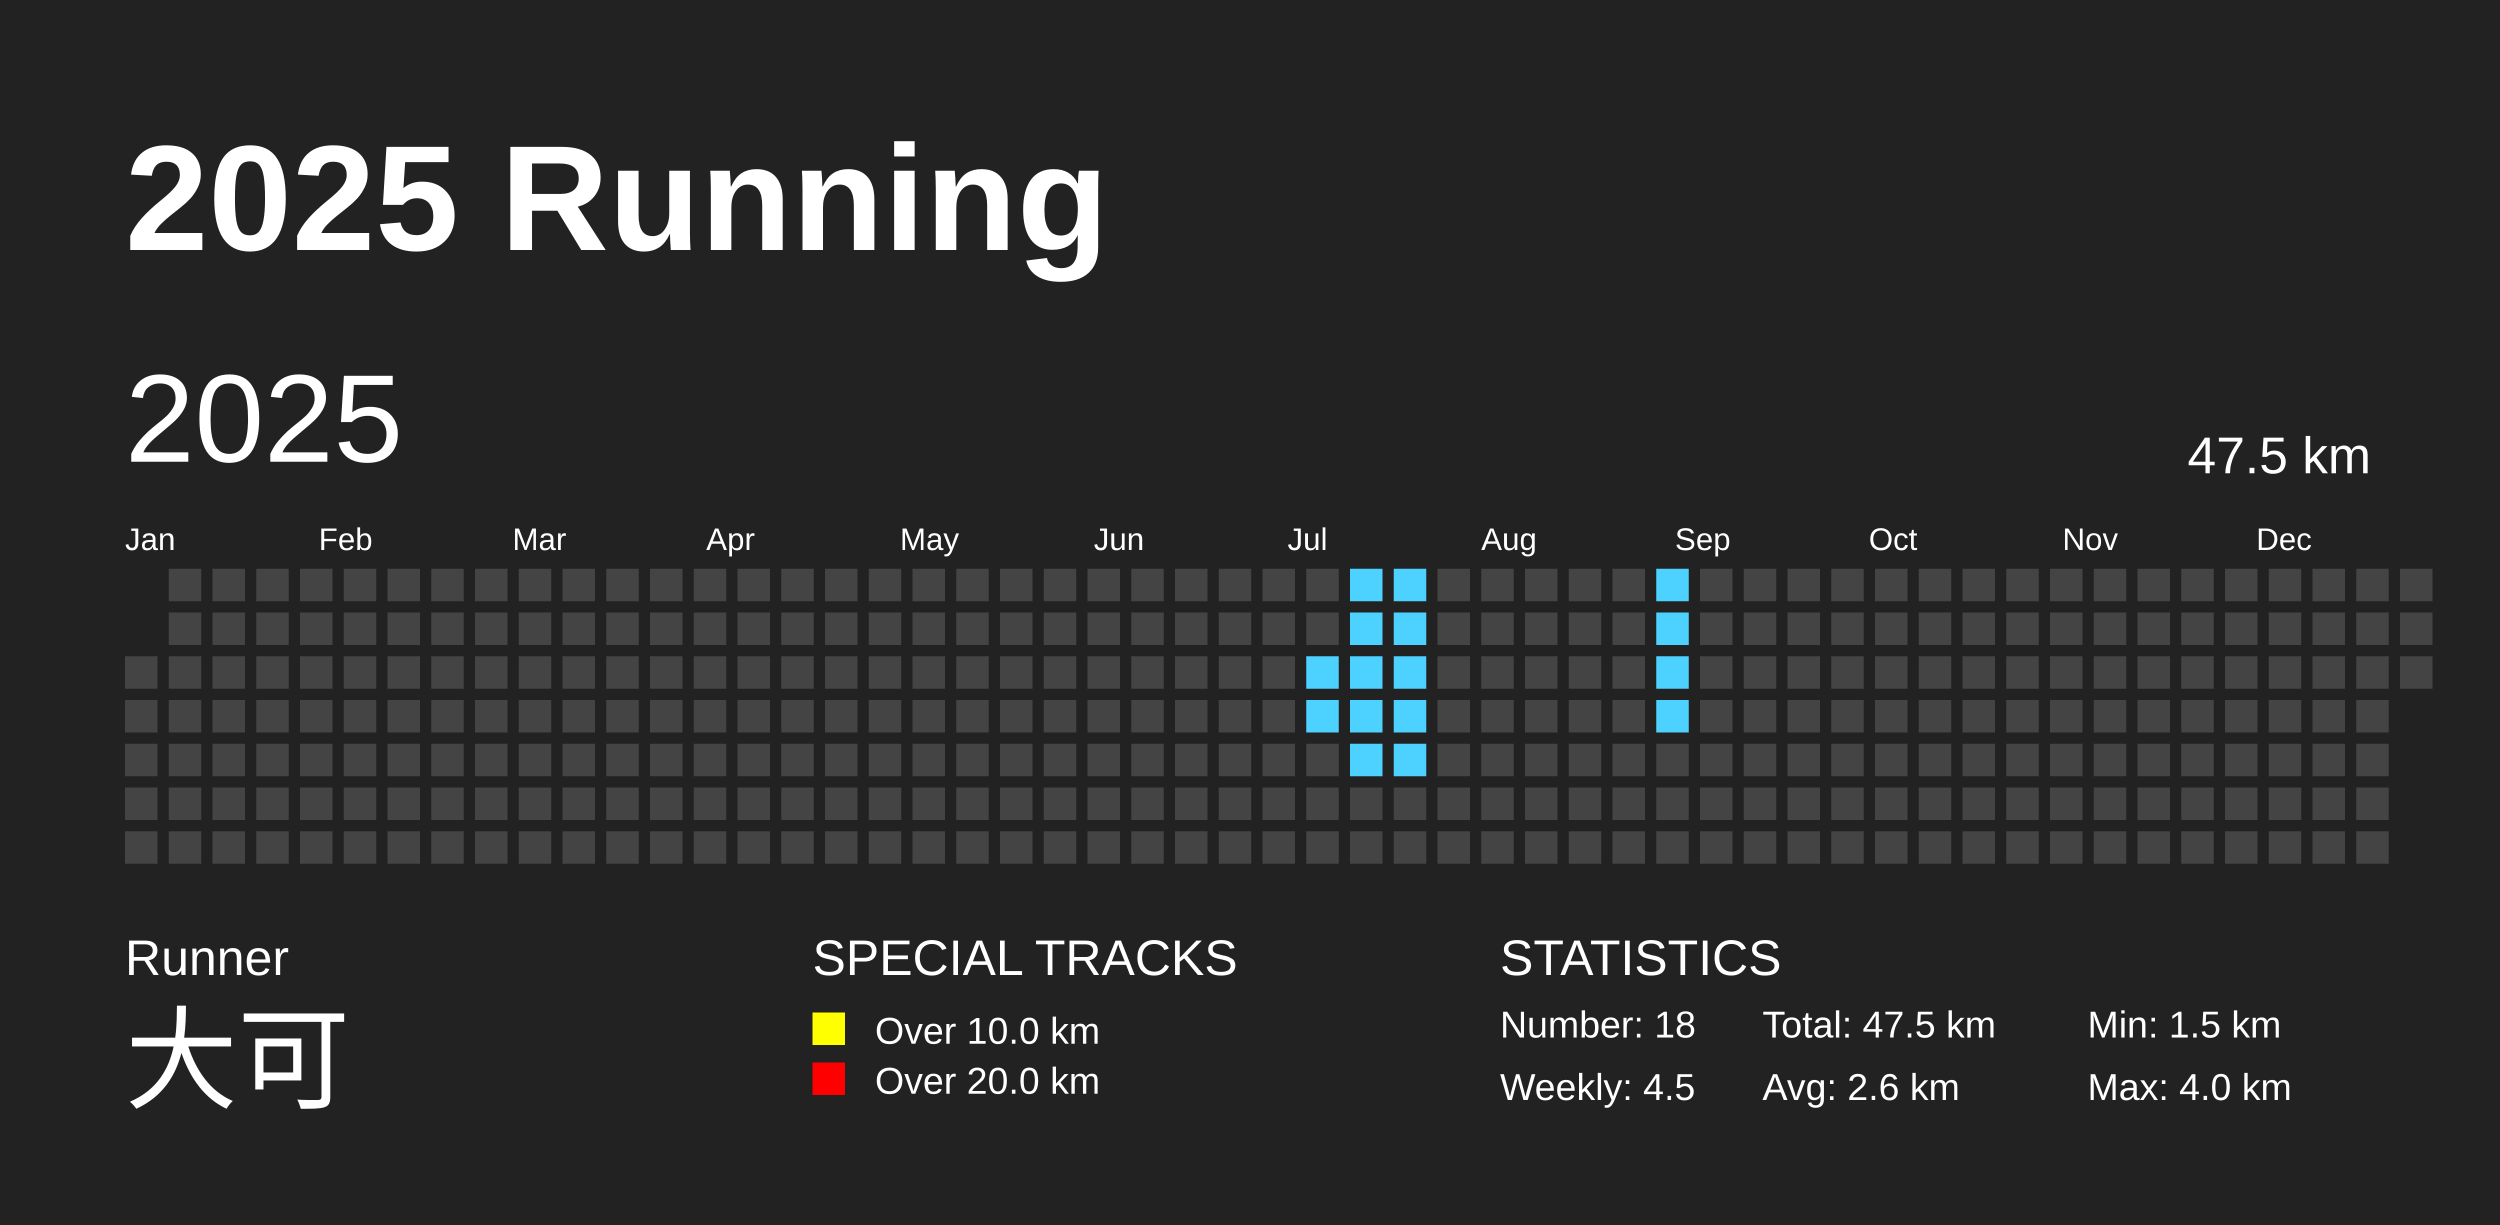
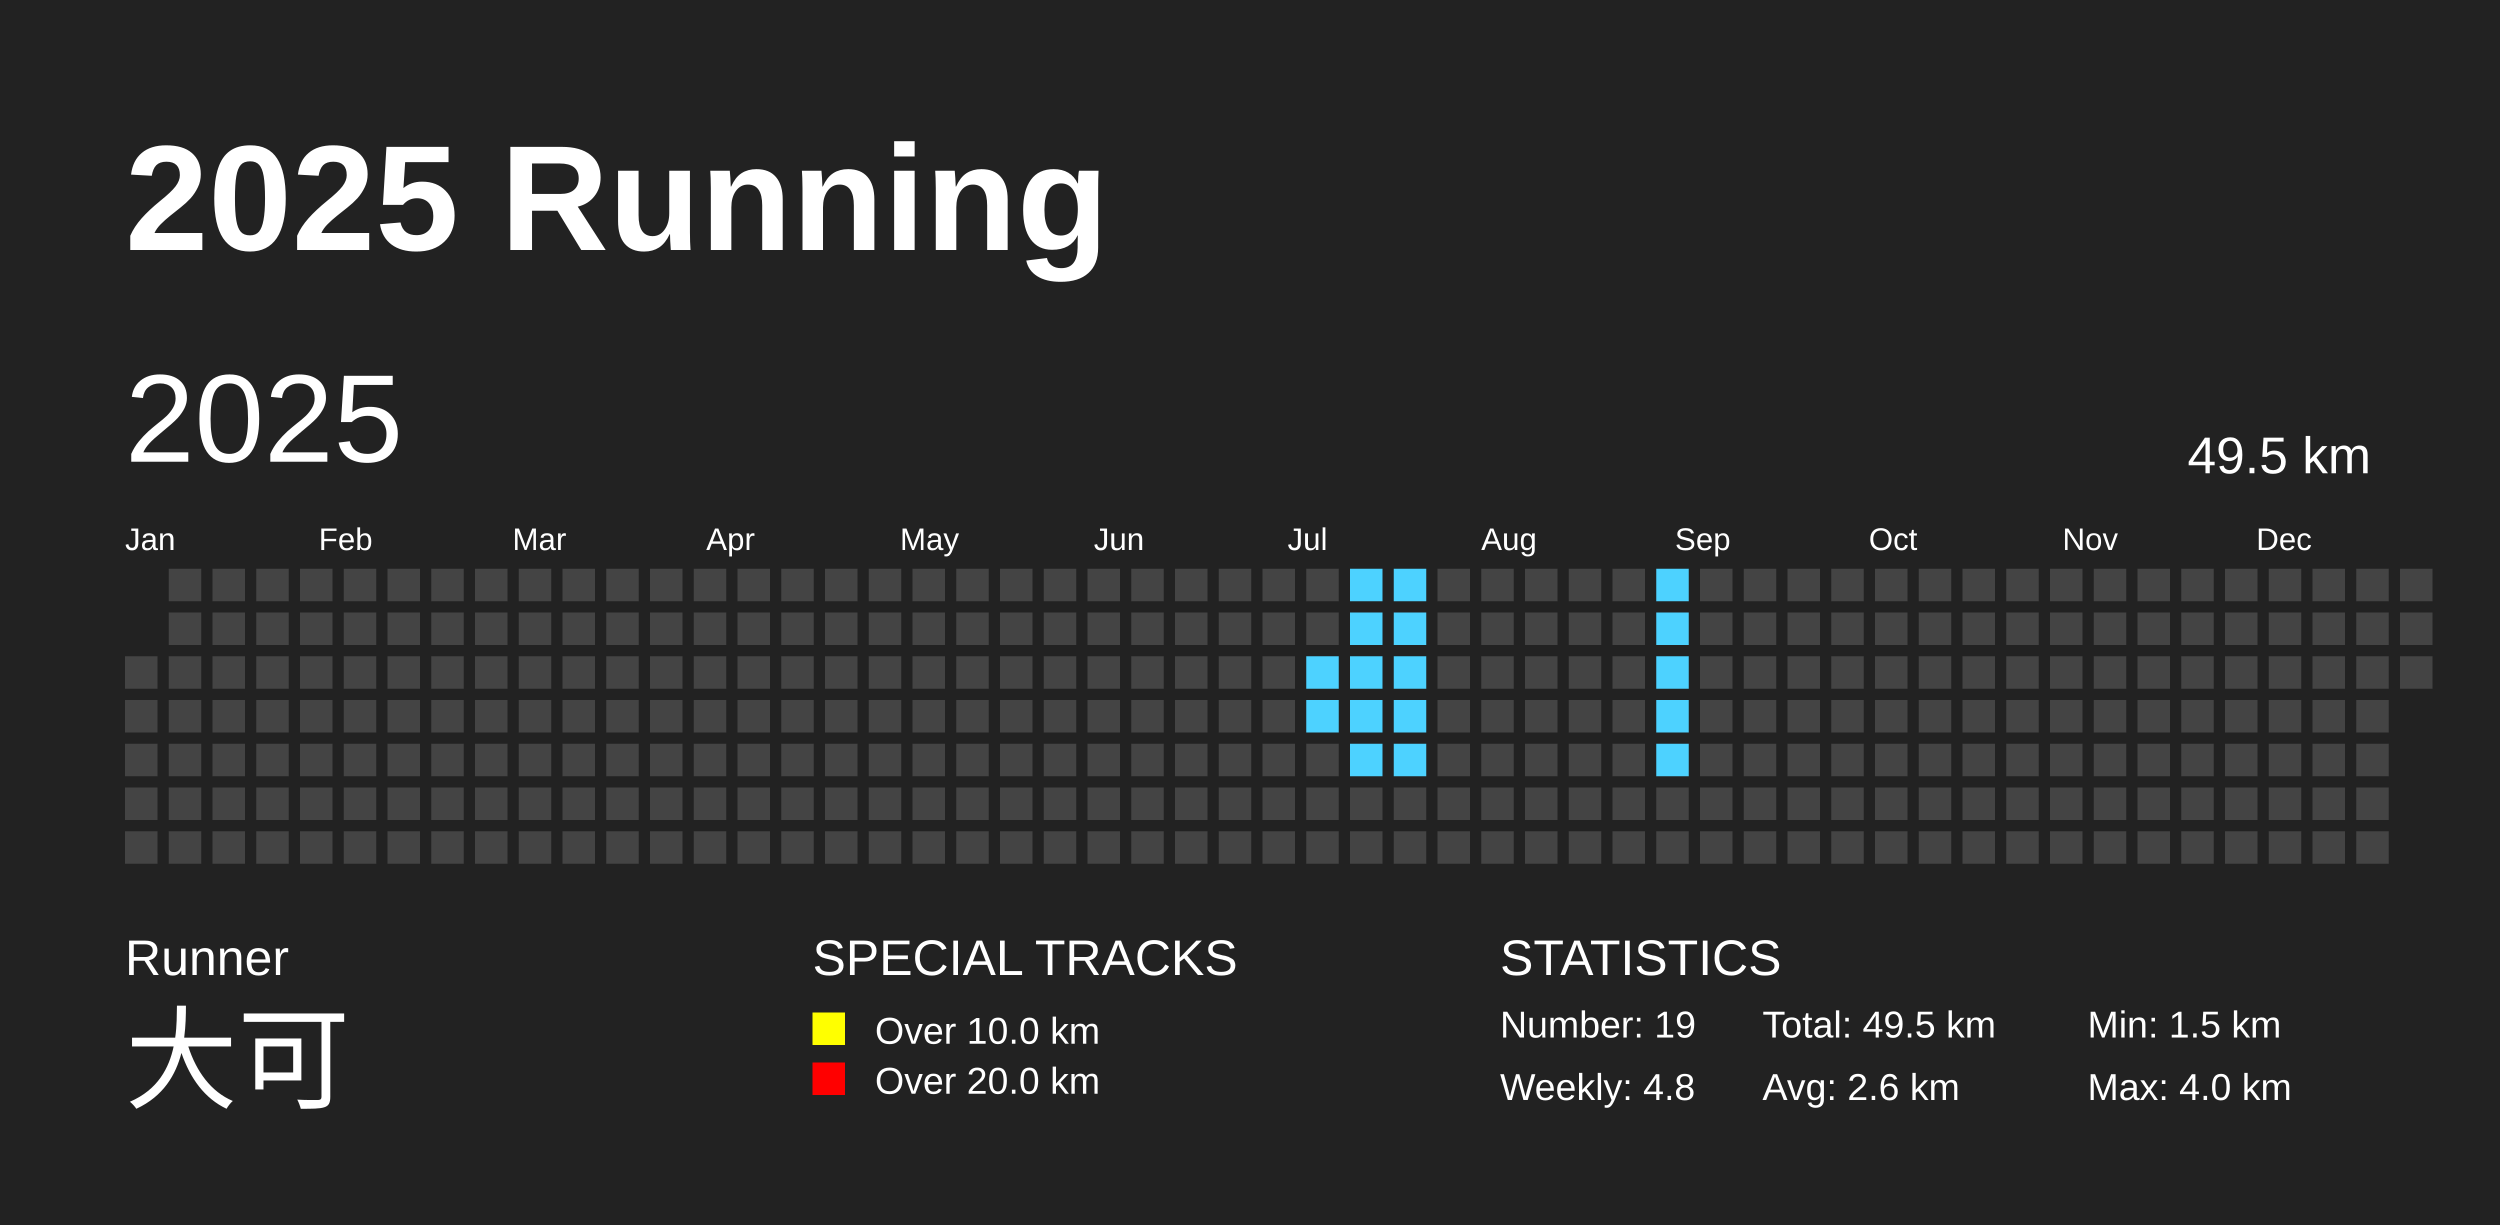
<svg xmlns="http://www.w3.org/2000/svg" baseProfile="full" height="98mm" version="1.1" viewBox="0,0,200,98" width="200mm">
  <defs />
  <rect fill="#222222" height="98" width="200" x="0" y="0" />
  <text fill="#FFFFFF" style="font-size:12px; font-family:Arial; font-weight:bold;" x="10" y="20">2025 Running</text>
  <text fill="#FFFFFF" style="font-size:4px; font-family:Arial" x="10" y="78">Runner</text>
  <text fill="#FFFFFF" style="font-size:9px; font-family:Arial" x="10" y="88">大可</text>
  <text fill="#FFFFFF" style="font-size:4px; font-family:Arial" x="65" y="78">SPECIAL TRACKS</text>
  <rect fill="yellow" height="2.6" width="2.6" x="65" y="81" />
  <text fill="#FFFFFF" style="font-size:3px; font-family:Arial" x="70" y="83.5">Over 10.0 km</text>
  <rect fill="red" height="2.6" width="2.6" x="65" y="85" />
  <text fill="#FFFFFF" style="font-size:3px; font-family:Arial" x="70" y="87.5">Over 20.0 km</text>
  <text fill="#FFFFFF" style="font-size:4px; font-family:Arial" x="120" y="78">STATISTICS</text>
-   <text fill="#FFFFFF" style="font-size:3px; font-family:Arial" x="120" y="83">Number: 18</text>
-   <text fill="#FFFFFF" style="font-size:3px; font-family:Arial" x="120" y="88">Weekly: 4.5</text>
-   <text fill="#FFFFFF" style="font-size:3px; font-family:Arial" x="141" y="83">Total: 47.5 km</text>
+   <text fill="#FFFFFF" style="font-size:3px; font-family:Arial" x="120" y="83">Number: 19</text>
+   <text fill="#FFFFFF" style="font-size:3px; font-family:Arial" x="120" y="88">Weekly: 4.8</text>
+   <text fill="#FFFFFF" style="font-size:3px; font-family:Arial" x="141" y="83">Total: 49.5 km</text>
  <text fill="#FFFFFF" style="font-size:3px; font-family:Arial" x="141" y="88">Avg: 2.6 km</text>
  <text fill="#FFFFFF" style="font-size:3px; font-family:Arial" x="167" y="83">Min: 1.5 km</text>
  <text fill="#FFFFFF" style="font-size:3px; font-family:Arial" x="167" y="88">Max: 4.0 km</text>
  <text dominant-baseline="hanging" fill="#FFFFFF" style="font-size:10.0px; font-family:Arial;" x="10" y="30">2025</text>
-   <text dominant-baseline="hanging" fill="#FFFFFF" style="font-size:4.125px; font-family:Arial;" x="175" y="35">47.5 km</text>
+   <text dominant-baseline="hanging" fill="#FFFFFF" style="font-size:4.125px; font-family:Arial;" x="175" y="35">49.5 km</text>
  <text fill="#FFFFFF" style="font-size:2.5px; font-family:Arial" x="10.0" y="44">Jan</text>
  <text fill="#FFFFFF" style="font-size:2.5px; font-family:Arial" x="25.5" y="44">Feb</text>
  <text fill="#FFFFFF" style="font-size:2.5px; font-family:Arial" x="41.0" y="44">Mar</text>
  <text fill="#FFFFFF" style="font-size:2.5px; font-family:Arial" x="56.5" y="44">Apr</text>
  <text fill="#FFFFFF" style="font-size:2.5px; font-family:Arial" x="72.0" y="44">May</text>
  <text fill="#FFFFFF" style="font-size:2.5px; font-family:Arial" x="87.5" y="44">Jun</text>
  <text fill="#FFFFFF" style="font-size:2.5px; font-family:Arial" x="103.0" y="44">Jul</text>
  <text fill="#FFFFFF" style="font-size:2.5px; font-family:Arial" x="118.5" y="44">Aug</text>
  <text fill="#FFFFFF" style="font-size:2.5px; font-family:Arial" x="134.0" y="44">Sep</text>
  <text fill="#FFFFFF" style="font-size:2.5px; font-family:Arial" x="149.5" y="44">Oct</text>
  <text fill="#FFFFFF" style="font-size:2.5px; font-family:Arial" x="165.0" y="44">Nov</text>
  <text fill="#FFFFFF" style="font-size:2.5px; font-family:Arial" x="180.5" y="44">Dec</text>
  <rect fill="#444444" height="2.6" width="2.6" x="10.0" y="52.5" />
  <rect fill="#444444" height="2.6" width="2.6" x="10.0" y="56.0" />
  <rect fill="#444444" height="2.6" width="2.6" x="10.0" y="59.5" />
  <rect fill="#444444" height="2.6" width="2.6" x="10.0" y="63.0" />
  <rect fill="#444444" height="2.6" width="2.6" x="10.0" y="66.5" />
  <rect fill="#444444" height="2.6" width="2.6" x="13.5" y="45.5" />
  <rect fill="#444444" height="2.6" width="2.6" x="13.5" y="49.0" />
  <rect fill="#444444" height="2.6" width="2.6" x="13.5" y="52.5" />
  <rect fill="#444444" height="2.6" width="2.6" x="13.5" y="56.0" />
  <rect fill="#444444" height="2.6" width="2.6" x="13.5" y="59.5" />
  <rect fill="#444444" height="2.6" width="2.6" x="13.5" y="63.0" />
  <rect fill="#444444" height="2.6" width="2.6" x="13.5" y="66.5" />
  <rect fill="#444444" height="2.6" width="2.6" x="17.0" y="45.5" />
  <rect fill="#444444" height="2.6" width="2.6" x="17.0" y="49.0" />
  <rect fill="#444444" height="2.6" width="2.6" x="17.0" y="52.5" />
  <rect fill="#444444" height="2.6" width="2.6" x="17.0" y="56.0" />
  <rect fill="#444444" height="2.6" width="2.6" x="17.0" y="59.5" />
  <rect fill="#444444" height="2.6" width="2.6" x="17.0" y="63.0" />
  <rect fill="#444444" height="2.6" width="2.6" x="17.0" y="66.5" />
  <rect fill="#444444" height="2.6" width="2.6" x="20.5" y="45.5" />
  <rect fill="#444444" height="2.6" width="2.6" x="20.5" y="49.0" />
  <rect fill="#444444" height="2.6" width="2.6" x="20.5" y="52.5" />
  <rect fill="#444444" height="2.6" width="2.6" x="20.5" y="56.0" />
  <rect fill="#444444" height="2.6" width="2.6" x="20.5" y="59.5" />
  <rect fill="#444444" height="2.6" width="2.6" x="20.5" y="63.0" />
  <rect fill="#444444" height="2.6" width="2.6" x="20.5" y="66.5" />
  <rect fill="#444444" height="2.6" width="2.6" x="24.0" y="45.5" />
  <rect fill="#444444" height="2.6" width="2.6" x="24.0" y="49.0" />
  <rect fill="#444444" height="2.6" width="2.6" x="24.0" y="52.5" />
  <rect fill="#444444" height="2.6" width="2.6" x="24.0" y="56.0" />
  <rect fill="#444444" height="2.6" width="2.6" x="24.0" y="59.5" />
  <rect fill="#444444" height="2.6" width="2.6" x="24.0" y="63.0" />
  <rect fill="#444444" height="2.6" width="2.6" x="24.0" y="66.5" />
  <rect fill="#444444" height="2.6" width="2.6" x="27.5" y="45.5" />
  <rect fill="#444444" height="2.6" width="2.6" x="27.5" y="49.0" />
  <rect fill="#444444" height="2.6" width="2.6" x="27.5" y="52.5" />
  <rect fill="#444444" height="2.6" width="2.6" x="27.5" y="56.0" />
  <rect fill="#444444" height="2.6" width="2.6" x="27.5" y="59.5" />
  <rect fill="#444444" height="2.6" width="2.6" x="27.5" y="63.0" />
  <rect fill="#444444" height="2.6" width="2.6" x="27.5" y="66.5" />
  <rect fill="#444444" height="2.6" width="2.6" x="31.0" y="45.5" />
  <rect fill="#444444" height="2.6" width="2.6" x="31.0" y="49.0" />
  <rect fill="#444444" height="2.6" width="2.6" x="31.0" y="52.5" />
  <rect fill="#444444" height="2.6" width="2.6" x="31.0" y="56.0" />
  <rect fill="#444444" height="2.6" width="2.6" x="31.0" y="59.5" />
  <rect fill="#444444" height="2.6" width="2.6" x="31.0" y="63.0" />
  <rect fill="#444444" height="2.6" width="2.6" x="31.0" y="66.5" />
  <rect fill="#444444" height="2.6" width="2.6" x="34.5" y="45.5" />
  <rect fill="#444444" height="2.6" width="2.6" x="34.5" y="49.0" />
  <rect fill="#444444" height="2.6" width="2.6" x="34.5" y="52.5" />
  <rect fill="#444444" height="2.6" width="2.6" x="34.5" y="56.0" />
  <rect fill="#444444" height="2.6" width="2.6" x="34.5" y="59.5" />
  <rect fill="#444444" height="2.6" width="2.6" x="34.5" y="63.0" />
  <rect fill="#444444" height="2.6" width="2.6" x="34.5" y="66.5" />
  <rect fill="#444444" height="2.6" width="2.6" x="38.0" y="45.5" />
  <rect fill="#444444" height="2.6" width="2.6" x="38.0" y="49.0" />
  <rect fill="#444444" height="2.6" width="2.6" x="38.0" y="52.5" />
  <rect fill="#444444" height="2.6" width="2.6" x="38.0" y="56.0" />
  <rect fill="#444444" height="2.6" width="2.6" x="38.0" y="59.5" />
  <rect fill="#444444" height="2.6" width="2.6" x="38.0" y="63.0" />
  <rect fill="#444444" height="2.6" width="2.6" x="38.0" y="66.5" />
  <rect fill="#444444" height="2.6" width="2.6" x="41.5" y="45.5" />
  <rect fill="#444444" height="2.6" width="2.6" x="41.5" y="49.0" />
  <rect fill="#444444" height="2.6" width="2.6" x="41.5" y="52.5" />
  <rect fill="#444444" height="2.6" width="2.6" x="41.5" y="56.0" />
  <rect fill="#444444" height="2.6" width="2.6" x="41.5" y="59.5" />
  <rect fill="#444444" height="2.6" width="2.6" x="41.5" y="63.0" />
  <rect fill="#444444" height="2.6" width="2.6" x="41.5" y="66.5" />
  <rect fill="#444444" height="2.6" width="2.6" x="45.0" y="45.5" />
  <rect fill="#444444" height="2.6" width="2.6" x="45.0" y="49.0" />
  <rect fill="#444444" height="2.6" width="2.6" x="45.0" y="52.5" />
  <rect fill="#444444" height="2.6" width="2.6" x="45.0" y="56.0" />
  <rect fill="#444444" height="2.6" width="2.6" x="45.0" y="59.5" />
  <rect fill="#444444" height="2.6" width="2.6" x="45.0" y="63.0" />
  <rect fill="#444444" height="2.6" width="2.6" x="45.0" y="66.5" />
  <rect fill="#444444" height="2.6" width="2.6" x="48.5" y="45.5" />
  <rect fill="#444444" height="2.6" width="2.6" x="48.5" y="49.0" />
  <rect fill="#444444" height="2.6" width="2.6" x="48.5" y="52.5" />
  <rect fill="#444444" height="2.6" width="2.6" x="48.5" y="56.0" />
  <rect fill="#444444" height="2.6" width="2.6" x="48.5" y="59.5" />
  <rect fill="#444444" height="2.6" width="2.6" x="48.5" y="63.0" />
  <rect fill="#444444" height="2.6" width="2.6" x="48.5" y="66.5" />
  <rect fill="#444444" height="2.6" width="2.6" x="52.0" y="45.5" />
  <rect fill="#444444" height="2.6" width="2.6" x="52.0" y="49.0" />
  <rect fill="#444444" height="2.6" width="2.6" x="52.0" y="52.5" />
  <rect fill="#444444" height="2.6" width="2.6" x="52.0" y="56.0" />
  <rect fill="#444444" height="2.6" width="2.6" x="52.0" y="59.5" />
  <rect fill="#444444" height="2.6" width="2.6" x="52.0" y="63.0" />
  <rect fill="#444444" height="2.6" width="2.6" x="52.0" y="66.5" />
  <rect fill="#444444" height="2.6" width="2.6" x="55.5" y="45.5" />
  <rect fill="#444444" height="2.6" width="2.6" x="55.5" y="49.0" />
  <rect fill="#444444" height="2.6" width="2.6" x="55.5" y="52.5" />
  <rect fill="#444444" height="2.6" width="2.6" x="55.5" y="56.0" />
  <rect fill="#444444" height="2.6" width="2.6" x="55.5" y="59.5" />
  <rect fill="#444444" height="2.6" width="2.6" x="55.5" y="63.0" />
  <rect fill="#444444" height="2.6" width="2.6" x="55.5" y="66.5" />
  <rect fill="#444444" height="2.6" width="2.6" x="59.0" y="45.5" />
  <rect fill="#444444" height="2.6" width="2.6" x="59.0" y="49.0" />
  <rect fill="#444444" height="2.6" width="2.6" x="59.0" y="52.5" />
  <rect fill="#444444" height="2.6" width="2.6" x="59.0" y="56.0" />
  <rect fill="#444444" height="2.6" width="2.6" x="59.0" y="59.5" />
  <rect fill="#444444" height="2.6" width="2.6" x="59.0" y="63.0" />
  <rect fill="#444444" height="2.6" width="2.6" x="59.0" y="66.5" />
  <rect fill="#444444" height="2.6" width="2.6" x="62.5" y="45.5" />
  <rect fill="#444444" height="2.6" width="2.6" x="62.5" y="49.0" />
  <rect fill="#444444" height="2.6" width="2.6" x="62.5" y="52.5" />
  <rect fill="#444444" height="2.6" width="2.6" x="62.5" y="56.0" />
  <rect fill="#444444" height="2.6" width="2.6" x="62.5" y="59.5" />
  <rect fill="#444444" height="2.6" width="2.6" x="62.5" y="63.0" />
  <rect fill="#444444" height="2.6" width="2.6" x="62.5" y="66.5" />
  <rect fill="#444444" height="2.6" width="2.6" x="66.0" y="45.5" />
  <rect fill="#444444" height="2.6" width="2.6" x="66.0" y="49.0" />
  <rect fill="#444444" height="2.6" width="2.6" x="66.0" y="52.5" />
  <rect fill="#444444" height="2.6" width="2.6" x="66.0" y="56.0" />
  <rect fill="#444444" height="2.6" width="2.6" x="66.0" y="59.5" />
  <rect fill="#444444" height="2.6" width="2.6" x="66.0" y="63.0" />
  <rect fill="#444444" height="2.6" width="2.6" x="66.0" y="66.5" />
  <rect fill="#444444" height="2.6" width="2.6" x="69.5" y="45.5" />
  <rect fill="#444444" height="2.6" width="2.6" x="69.5" y="49.0" />
  <rect fill="#444444" height="2.6" width="2.6" x="69.5" y="52.5" />
  <rect fill="#444444" height="2.6" width="2.6" x="69.5" y="56.0" />
  <rect fill="#444444" height="2.6" width="2.6" x="69.5" y="59.5" />
  <rect fill="#444444" height="2.6" width="2.6" x="69.5" y="63.0" />
  <rect fill="#444444" height="2.6" width="2.6" x="69.5" y="66.5" />
  <rect fill="#444444" height="2.6" width="2.6" x="73.0" y="45.5" />
  <rect fill="#444444" height="2.6" width="2.6" x="73.0" y="49.0" />
  <rect fill="#444444" height="2.6" width="2.6" x="73.0" y="52.5" />
  <rect fill="#444444" height="2.6" width="2.6" x="73.0" y="56.0" />
  <rect fill="#444444" height="2.6" width="2.6" x="73.0" y="59.5" />
  <rect fill="#444444" height="2.6" width="2.6" x="73.0" y="63.0" />
  <rect fill="#444444" height="2.6" width="2.6" x="73.0" y="66.5" />
  <rect fill="#444444" height="2.6" width="2.6" x="76.5" y="45.5" />
  <rect fill="#444444" height="2.6" width="2.6" x="76.5" y="49.0" />
  <rect fill="#444444" height="2.6" width="2.6" x="76.5" y="52.5" />
  <rect fill="#444444" height="2.6" width="2.6" x="76.5" y="56.0" />
  <rect fill="#444444" height="2.6" width="2.6" x="76.5" y="59.5" />
  <rect fill="#444444" height="2.6" width="2.6" x="76.5" y="63.0" />
  <rect fill="#444444" height="2.6" width="2.6" x="76.5" y="66.5" />
  <rect fill="#444444" height="2.6" width="2.6" x="80.0" y="45.5" />
  <rect fill="#444444" height="2.6" width="2.6" x="80.0" y="49.0" />
  <rect fill="#444444" height="2.6" width="2.6" x="80.0" y="52.5" />
  <rect fill="#444444" height="2.6" width="2.6" x="80.0" y="56.0" />
  <rect fill="#444444" height="2.6" width="2.6" x="80.0" y="59.5" />
  <rect fill="#444444" height="2.6" width="2.6" x="80.0" y="63.0" />
  <rect fill="#444444" height="2.6" width="2.6" x="80.0" y="66.5" />
  <rect fill="#444444" height="2.6" width="2.6" x="83.5" y="45.5" />
  <rect fill="#444444" height="2.6" width="2.6" x="83.5" y="49.0" />
  <rect fill="#444444" height="2.6" width="2.6" x="83.5" y="52.5" />
  <rect fill="#444444" height="2.6" width="2.6" x="83.5" y="56.0" />
  <rect fill="#444444" height="2.6" width="2.6" x="83.5" y="59.5" />
  <rect fill="#444444" height="2.6" width="2.6" x="83.5" y="63.0" />
  <rect fill="#444444" height="2.6" width="2.6" x="83.5" y="66.5" />
  <rect fill="#444444" height="2.6" width="2.6" x="87.0" y="45.5" />
  <rect fill="#444444" height="2.6" width="2.6" x="87.0" y="49.0" />
  <rect fill="#444444" height="2.6" width="2.6" x="87.0" y="52.5" />
  <rect fill="#444444" height="2.6" width="2.6" x="87.0" y="56.0" />
  <rect fill="#444444" height="2.6" width="2.6" x="87.0" y="59.5" />
  <rect fill="#444444" height="2.6" width="2.6" x="87.0" y="63.0" />
  <rect fill="#444444" height="2.6" width="2.6" x="87.0" y="66.5" />
  <rect fill="#444444" height="2.6" width="2.6" x="90.5" y="45.5" />
  <rect fill="#444444" height="2.6" width="2.6" x="90.5" y="49.0" />
  <rect fill="#444444" height="2.6" width="2.6" x="90.5" y="52.5" />
  <rect fill="#444444" height="2.6" width="2.6" x="90.5" y="56.0" />
  <rect fill="#444444" height="2.6" width="2.6" x="90.5" y="59.5" />
  <rect fill="#444444" height="2.6" width="2.6" x="90.5" y="63.0" />
  <rect fill="#444444" height="2.6" width="2.6" x="90.5" y="66.5" />
  <rect fill="#444444" height="2.6" width="2.6" x="94.0" y="45.5" />
  <rect fill="#444444" height="2.6" width="2.6" x="94.0" y="49.0" />
  <rect fill="#444444" height="2.6" width="2.6" x="94.0" y="52.5" />
  <rect fill="#444444" height="2.6" width="2.6" x="94.0" y="56.0" />
  <rect fill="#444444" height="2.6" width="2.6" x="94.0" y="59.5" />
  <rect fill="#444444" height="2.6" width="2.6" x="94.0" y="63.0" />
  <rect fill="#444444" height="2.6" width="2.6" x="94.0" y="66.5" />
  <rect fill="#444444" height="2.6" width="2.6" x="97.5" y="45.5" />
  <rect fill="#444444" height="2.6" width="2.6" x="97.5" y="49.0" />
  <rect fill="#444444" height="2.6" width="2.6" x="97.5" y="52.5" />
  <rect fill="#444444" height="2.6" width="2.6" x="97.5" y="56.0" />
  <rect fill="#444444" height="2.6" width="2.6" x="97.5" y="59.5" />
  <rect fill="#444444" height="2.6" width="2.6" x="97.5" y="63.0" />
  <rect fill="#444444" height="2.6" width="2.6" x="97.5" y="66.5" />
  <rect fill="#444444" height="2.6" width="2.6" x="101.0" y="45.5" />
  <rect fill="#444444" height="2.6" width="2.6" x="101.0" y="49.0" />
  <rect fill="#444444" height="2.6" width="2.6" x="101.0" y="52.5" />
  <rect fill="#444444" height="2.6" width="2.6" x="101.0" y="56.0" />
  <rect fill="#444444" height="2.6" width="2.6" x="101.0" y="59.5" />
  <rect fill="#444444" height="2.6" width="2.6" x="101.0" y="63.0" />
  <rect fill="#444444" height="2.6" width="2.6" x="101.0" y="66.5" />
  <rect fill="#444444" height="2.6" width="2.6" x="104.5" y="45.5" />
  <rect fill="#444444" height="2.6" width="2.6" x="104.5" y="49.0" />
  <rect fill="#4DD2FF" height="2.6" width="2.6" x="104.5" y="52.5" />
  <rect fill="#4DD2FF" height="2.6" width="2.6" x="104.5" y="56.0" />
  <rect fill="#444444" height="2.6" width="2.6" x="104.5" y="59.5" />
  <rect fill="#444444" height="2.6" width="2.6" x="104.5" y="63.0" />
  <rect fill="#444444" height="2.6" width="2.6" x="104.5" y="66.5" />
  <rect fill="#4DD2FF" height="2.6" width="2.6" x="108.0" y="45.5" />
  <rect fill="#4DD2FF" height="2.6" width="2.6" x="108.0" y="49.0" />
  <rect fill="#4DD2FF" height="2.6" width="2.6" x="108.0" y="52.5" />
  <rect fill="#4DD2FF" height="2.6" width="2.6" x="108.0" y="56.0" />
  <rect fill="#4DD2FF" height="2.6" width="2.6" x="108.0" y="59.5" />
  <rect fill="#444444" height="2.6" width="2.6" x="108.0" y="63.0" />
  <rect fill="#444444" height="2.6" width="2.6" x="108.0" y="66.5" />
  <rect fill="#4DD2FF" height="2.6" width="2.6" x="111.5" y="45.5" />
  <rect fill="#4DD2FF" height="2.6" width="2.6" x="111.5" y="49.0" />
  <rect fill="#4DD2FF" height="2.6" width="2.6" x="111.5" y="52.5" />
  <rect fill="#4DD2FF" height="2.6" width="2.6" x="111.5" y="56.0" />
  <rect fill="#4DD2FF" height="2.6" width="2.6" x="111.5" y="59.5" />
  <rect fill="#444444" height="2.6" width="2.6" x="111.5" y="63.0" />
  <rect fill="#444444" height="2.6" width="2.6" x="111.5" y="66.5" />
  <rect fill="#444444" height="2.6" width="2.6" x="115.0" y="45.5" />
  <rect fill="#444444" height="2.6" width="2.6" x="115.0" y="49.0" />
  <rect fill="#444444" height="2.6" width="2.6" x="115.0" y="52.5" />
  <rect fill="#444444" height="2.6" width="2.6" x="115.0" y="56.0" />
  <rect fill="#444444" height="2.6" width="2.6" x="115.0" y="59.5" />
  <rect fill="#444444" height="2.6" width="2.6" x="115.0" y="63.0" />
  <rect fill="#444444" height="2.6" width="2.6" x="115.0" y="66.5" />
  <rect fill="#444444" height="2.6" width="2.6" x="118.5" y="45.5" />
  <rect fill="#444444" height="2.6" width="2.6" x="118.5" y="49.0" />
  <rect fill="#444444" height="2.6" width="2.6" x="118.5" y="52.5" />
  <rect fill="#444444" height="2.6" width="2.6" x="118.5" y="56.0" />
  <rect fill="#444444" height="2.6" width="2.6" x="118.5" y="59.5" />
  <rect fill="#444444" height="2.6" width="2.6" x="118.5" y="63.0" />
  <rect fill="#444444" height="2.6" width="2.6" x="118.5" y="66.5" />
  <rect fill="#444444" height="2.6" width="2.6" x="122.0" y="45.5" />
  <rect fill="#444444" height="2.6" width="2.6" x="122.0" y="49.0" />
  <rect fill="#444444" height="2.6" width="2.6" x="122.0" y="52.5" />
  <rect fill="#444444" height="2.6" width="2.6" x="122.0" y="56.0" />
  <rect fill="#444444" height="2.6" width="2.6" x="122.0" y="59.5" />
  <rect fill="#444444" height="2.6" width="2.6" x="122.0" y="63.0" />
  <rect fill="#444444" height="2.6" width="2.6" x="122.0" y="66.5" />
  <rect fill="#444444" height="2.6" width="2.6" x="125.5" y="45.5" />
  <rect fill="#444444" height="2.6" width="2.6" x="125.5" y="49.0" />
  <rect fill="#444444" height="2.6" width="2.6" x="125.5" y="52.5" />
  <rect fill="#444444" height="2.6" width="2.6" x="125.5" y="56.0" />
  <rect fill="#444444" height="2.6" width="2.6" x="125.5" y="59.5" />
  <rect fill="#444444" height="2.6" width="2.6" x="125.5" y="63.0" />
  <rect fill="#444444" height="2.6" width="2.6" x="125.5" y="66.5" />
  <rect fill="#444444" height="2.6" width="2.6" x="129.0" y="45.5" />
  <rect fill="#444444" height="2.6" width="2.6" x="129.0" y="49.0" />
  <rect fill="#444444" height="2.6" width="2.6" x="129.0" y="52.5" />
  <rect fill="#444444" height="2.6" width="2.6" x="129.0" y="56.0" />
  <rect fill="#444444" height="2.6" width="2.6" x="129.0" y="59.5" />
  <rect fill="#444444" height="2.6" width="2.6" x="129.0" y="63.0" />
  <rect fill="#444444" height="2.6" width="2.6" x="129.0" y="66.5" />
  <rect fill="#4DD2FF" height="2.6" width="2.6" x="132.5" y="45.5" />
  <rect fill="#4DD2FF" height="2.6" width="2.6" x="132.5" y="49.0" />
  <rect fill="#4DD2FF" height="2.6" width="2.6" x="132.5" y="52.5" />
  <rect fill="#4DD2FF" height="2.6" width="2.6" x="132.5" y="56.0" />
-   <rect fill="#444444" height="2.6" width="2.6" x="132.5" y="59.5" />
+   <rect fill="#4DD2FF" height="2.6" width="2.6" x="132.5" y="59.5" />
  <rect fill="#444444" height="2.6" width="2.6" x="132.5" y="63.0" />
  <rect fill="#444444" height="2.6" width="2.6" x="132.5" y="66.5" />
  <rect fill="#444444" height="2.6" width="2.6" x="136.0" y="45.5" />
  <rect fill="#444444" height="2.6" width="2.6" x="136.0" y="49.0" />
  <rect fill="#444444" height="2.6" width="2.6" x="136.0" y="52.5" />
  <rect fill="#444444" height="2.6" width="2.6" x="136.0" y="56.0" />
  <rect fill="#444444" height="2.6" width="2.6" x="136.0" y="59.5" />
  <rect fill="#444444" height="2.6" width="2.6" x="136.0" y="63.0" />
  <rect fill="#444444" height="2.6" width="2.6" x="136.0" y="66.5" />
  <rect fill="#444444" height="2.6" width="2.6" x="139.5" y="45.5" />
  <rect fill="#444444" height="2.6" width="2.6" x="139.5" y="49.0" />
  <rect fill="#444444" height="2.6" width="2.6" x="139.5" y="52.5" />
  <rect fill="#444444" height="2.6" width="2.6" x="139.5" y="56.0" />
  <rect fill="#444444" height="2.6" width="2.6" x="139.5" y="59.5" />
  <rect fill="#444444" height="2.6" width="2.6" x="139.5" y="63.0" />
  <rect fill="#444444" height="2.6" width="2.6" x="139.5" y="66.5" />
  <rect fill="#444444" height="2.6" width="2.6" x="143.0" y="45.5" />
  <rect fill="#444444" height="2.6" width="2.6" x="143.0" y="49.0" />
  <rect fill="#444444" height="2.6" width="2.6" x="143.0" y="52.5" />
  <rect fill="#444444" height="2.6" width="2.6" x="143.0" y="56.0" />
  <rect fill="#444444" height="2.6" width="2.6" x="143.0" y="59.5" />
  <rect fill="#444444" height="2.6" width="2.6" x="143.0" y="63.0" />
  <rect fill="#444444" height="2.6" width="2.6" x="143.0" y="66.5" />
  <rect fill="#444444" height="2.6" width="2.6" x="146.5" y="45.5" />
  <rect fill="#444444" height="2.6" width="2.6" x="146.5" y="49.0" />
  <rect fill="#444444" height="2.6" width="2.6" x="146.5" y="52.5" />
  <rect fill="#444444" height="2.6" width="2.6" x="146.5" y="56.0" />
  <rect fill="#444444" height="2.6" width="2.6" x="146.5" y="59.5" />
  <rect fill="#444444" height="2.6" width="2.6" x="146.5" y="63.0" />
  <rect fill="#444444" height="2.6" width="2.6" x="146.5" y="66.5" />
  <rect fill="#444444" height="2.6" width="2.6" x="150.0" y="45.5" />
  <rect fill="#444444" height="2.6" width="2.6" x="150.0" y="49.0" />
  <rect fill="#444444" height="2.6" width="2.6" x="150.0" y="52.5" />
  <rect fill="#444444" height="2.6" width="2.6" x="150.0" y="56.0" />
  <rect fill="#444444" height="2.6" width="2.6" x="150.0" y="59.5" />
  <rect fill="#444444" height="2.6" width="2.6" x="150.0" y="63.0" />
  <rect fill="#444444" height="2.6" width="2.6" x="150.0" y="66.5" />
  <rect fill="#444444" height="2.6" width="2.6" x="153.5" y="45.5" />
  <rect fill="#444444" height="2.6" width="2.6" x="153.5" y="49.0" />
  <rect fill="#444444" height="2.6" width="2.6" x="153.5" y="52.5" />
  <rect fill="#444444" height="2.6" width="2.6" x="153.5" y="56.0" />
  <rect fill="#444444" height="2.6" width="2.6" x="153.5" y="59.5" />
  <rect fill="#444444" height="2.6" width="2.6" x="153.5" y="63.0" />
  <rect fill="#444444" height="2.6" width="2.6" x="153.5" y="66.5" />
  <rect fill="#444444" height="2.6" width="2.6" x="157.0" y="45.5" />
  <rect fill="#444444" height="2.6" width="2.6" x="157.0" y="49.0" />
  <rect fill="#444444" height="2.6" width="2.6" x="157.0" y="52.5" />
  <rect fill="#444444" height="2.6" width="2.6" x="157.0" y="56.0" />
  <rect fill="#444444" height="2.6" width="2.6" x="157.0" y="59.5" />
  <rect fill="#444444" height="2.6" width="2.6" x="157.0" y="63.0" />
  <rect fill="#444444" height="2.6" width="2.6" x="157.0" y="66.5" />
  <rect fill="#444444" height="2.6" width="2.6" x="160.5" y="45.5" />
  <rect fill="#444444" height="2.6" width="2.6" x="160.5" y="49.0" />
  <rect fill="#444444" height="2.6" width="2.6" x="160.5" y="52.5" />
  <rect fill="#444444" height="2.6" width="2.6" x="160.5" y="56.0" />
  <rect fill="#444444" height="2.6" width="2.6" x="160.5" y="59.5" />
  <rect fill="#444444" height="2.6" width="2.6" x="160.5" y="63.0" />
  <rect fill="#444444" height="2.6" width="2.6" x="160.5" y="66.5" />
  <rect fill="#444444" height="2.6" width="2.6" x="164.0" y="45.5" />
  <rect fill="#444444" height="2.6" width="2.6" x="164.0" y="49.0" />
  <rect fill="#444444" height="2.6" width="2.6" x="164.0" y="52.5" />
  <rect fill="#444444" height="2.6" width="2.6" x="164.0" y="56.0" />
  <rect fill="#444444" height="2.6" width="2.6" x="164.0" y="59.5" />
  <rect fill="#444444" height="2.6" width="2.6" x="164.0" y="63.0" />
  <rect fill="#444444" height="2.6" width="2.6" x="164.0" y="66.5" />
  <rect fill="#444444" height="2.6" width="2.6" x="167.5" y="45.5" />
  <rect fill="#444444" height="2.6" width="2.6" x="167.5" y="49.0" />
  <rect fill="#444444" height="2.6" width="2.6" x="167.5" y="52.5" />
  <rect fill="#444444" height="2.6" width="2.6" x="167.5" y="56.0" />
  <rect fill="#444444" height="2.6" width="2.6" x="167.5" y="59.5" />
  <rect fill="#444444" height="2.6" width="2.6" x="167.5" y="63.0" />
  <rect fill="#444444" height="2.6" width="2.6" x="167.5" y="66.5" />
  <rect fill="#444444" height="2.6" width="2.6" x="171.0" y="45.5" />
  <rect fill="#444444" height="2.6" width="2.6" x="171.0" y="49.0" />
  <rect fill="#444444" height="2.6" width="2.6" x="171.0" y="52.5" />
  <rect fill="#444444" height="2.6" width="2.6" x="171.0" y="56.0" />
  <rect fill="#444444" height="2.6" width="2.6" x="171.0" y="59.5" />
  <rect fill="#444444" height="2.6" width="2.6" x="171.0" y="63.0" />
  <rect fill="#444444" height="2.6" width="2.6" x="171.0" y="66.5" />
  <rect fill="#444444" height="2.6" width="2.6" x="174.5" y="45.5" />
  <rect fill="#444444" height="2.6" width="2.6" x="174.5" y="49.0" />
  <rect fill="#444444" height="2.6" width="2.6" x="174.5" y="52.5" />
  <rect fill="#444444" height="2.6" width="2.6" x="174.5" y="56.0" />
  <rect fill="#444444" height="2.6" width="2.6" x="174.5" y="59.5" />
  <rect fill="#444444" height="2.6" width="2.6" x="174.5" y="63.0" />
  <rect fill="#444444" height="2.6" width="2.6" x="174.5" y="66.5" />
  <rect fill="#444444" height="2.6" width="2.6" x="178.0" y="45.5" />
  <rect fill="#444444" height="2.6" width="2.6" x="178.0" y="49.0" />
  <rect fill="#444444" height="2.6" width="2.6" x="178.0" y="52.5" />
  <rect fill="#444444" height="2.6" width="2.6" x="178.0" y="56.0" />
  <rect fill="#444444" height="2.6" width="2.6" x="178.0" y="59.5" />
  <rect fill="#444444" height="2.6" width="2.6" x="178.0" y="63.0" />
  <rect fill="#444444" height="2.6" width="2.6" x="178.0" y="66.5" />
  <rect fill="#444444" height="2.6" width="2.6" x="181.5" y="45.5" />
  <rect fill="#444444" height="2.6" width="2.6" x="181.5" y="49.0" />
  <rect fill="#444444" height="2.6" width="2.6" x="181.5" y="52.5" />
  <rect fill="#444444" height="2.6" width="2.6" x="181.5" y="56.0" />
  <rect fill="#444444" height="2.6" width="2.6" x="181.5" y="59.5" />
  <rect fill="#444444" height="2.6" width="2.6" x="181.5" y="63.0" />
  <rect fill="#444444" height="2.6" width="2.6" x="181.5" y="66.5" />
  <rect fill="#444444" height="2.6" width="2.6" x="185.0" y="45.5" />
  <rect fill="#444444" height="2.6" width="2.6" x="185.0" y="49.0" />
  <rect fill="#444444" height="2.6" width="2.6" x="185.0" y="52.5" />
  <rect fill="#444444" height="2.6" width="2.6" x="185.0" y="56.0" />
  <rect fill="#444444" height="2.6" width="2.6" x="185.0" y="59.5" />
  <rect fill="#444444" height="2.6" width="2.6" x="185.0" y="63.0" />
  <rect fill="#444444" height="2.6" width="2.6" x="185.0" y="66.5" />
  <rect fill="#444444" height="2.6" width="2.6" x="188.5" y="45.5" />
  <rect fill="#444444" height="2.6" width="2.6" x="188.5" y="49.0" />
  <rect fill="#444444" height="2.6" width="2.6" x="188.5" y="52.5" />
  <rect fill="#444444" height="2.6" width="2.6" x="188.5" y="56.0" />
  <rect fill="#444444" height="2.6" width="2.6" x="188.5" y="59.5" />
  <rect fill="#444444" height="2.6" width="2.6" x="188.5" y="63.0" />
  <rect fill="#444444" height="2.6" width="2.6" x="188.5" y="66.5" />
  <rect fill="#444444" height="2.6" width="2.6" x="192.0" y="45.5" />
  <rect fill="#444444" height="2.6" width="2.6" x="192.0" y="49.0" />
  <rect fill="#444444" height="2.6" width="2.6" x="192.0" y="52.5" />
</svg>
